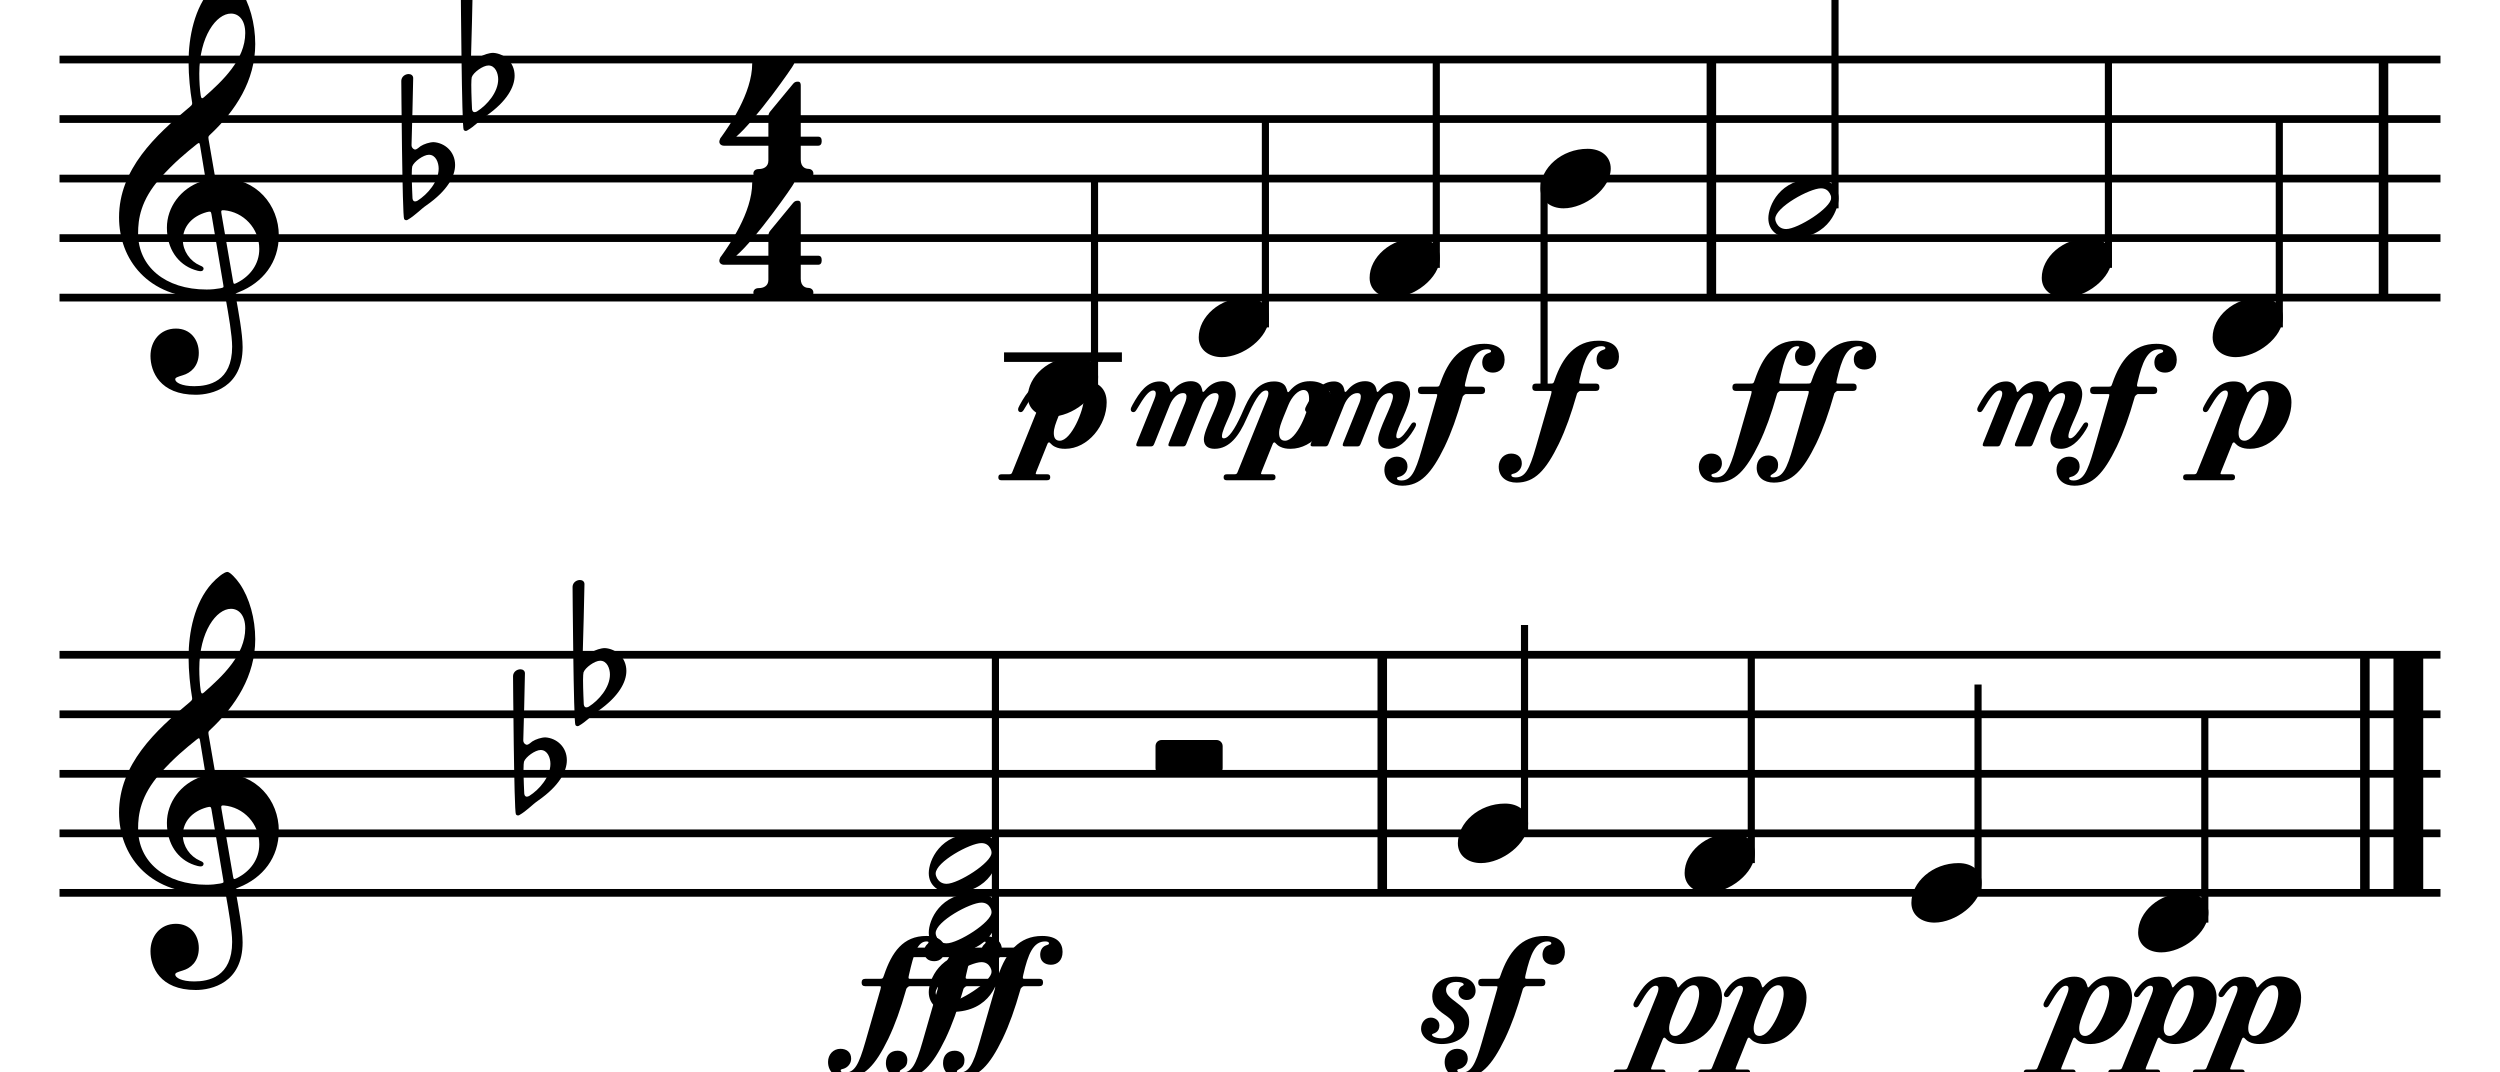
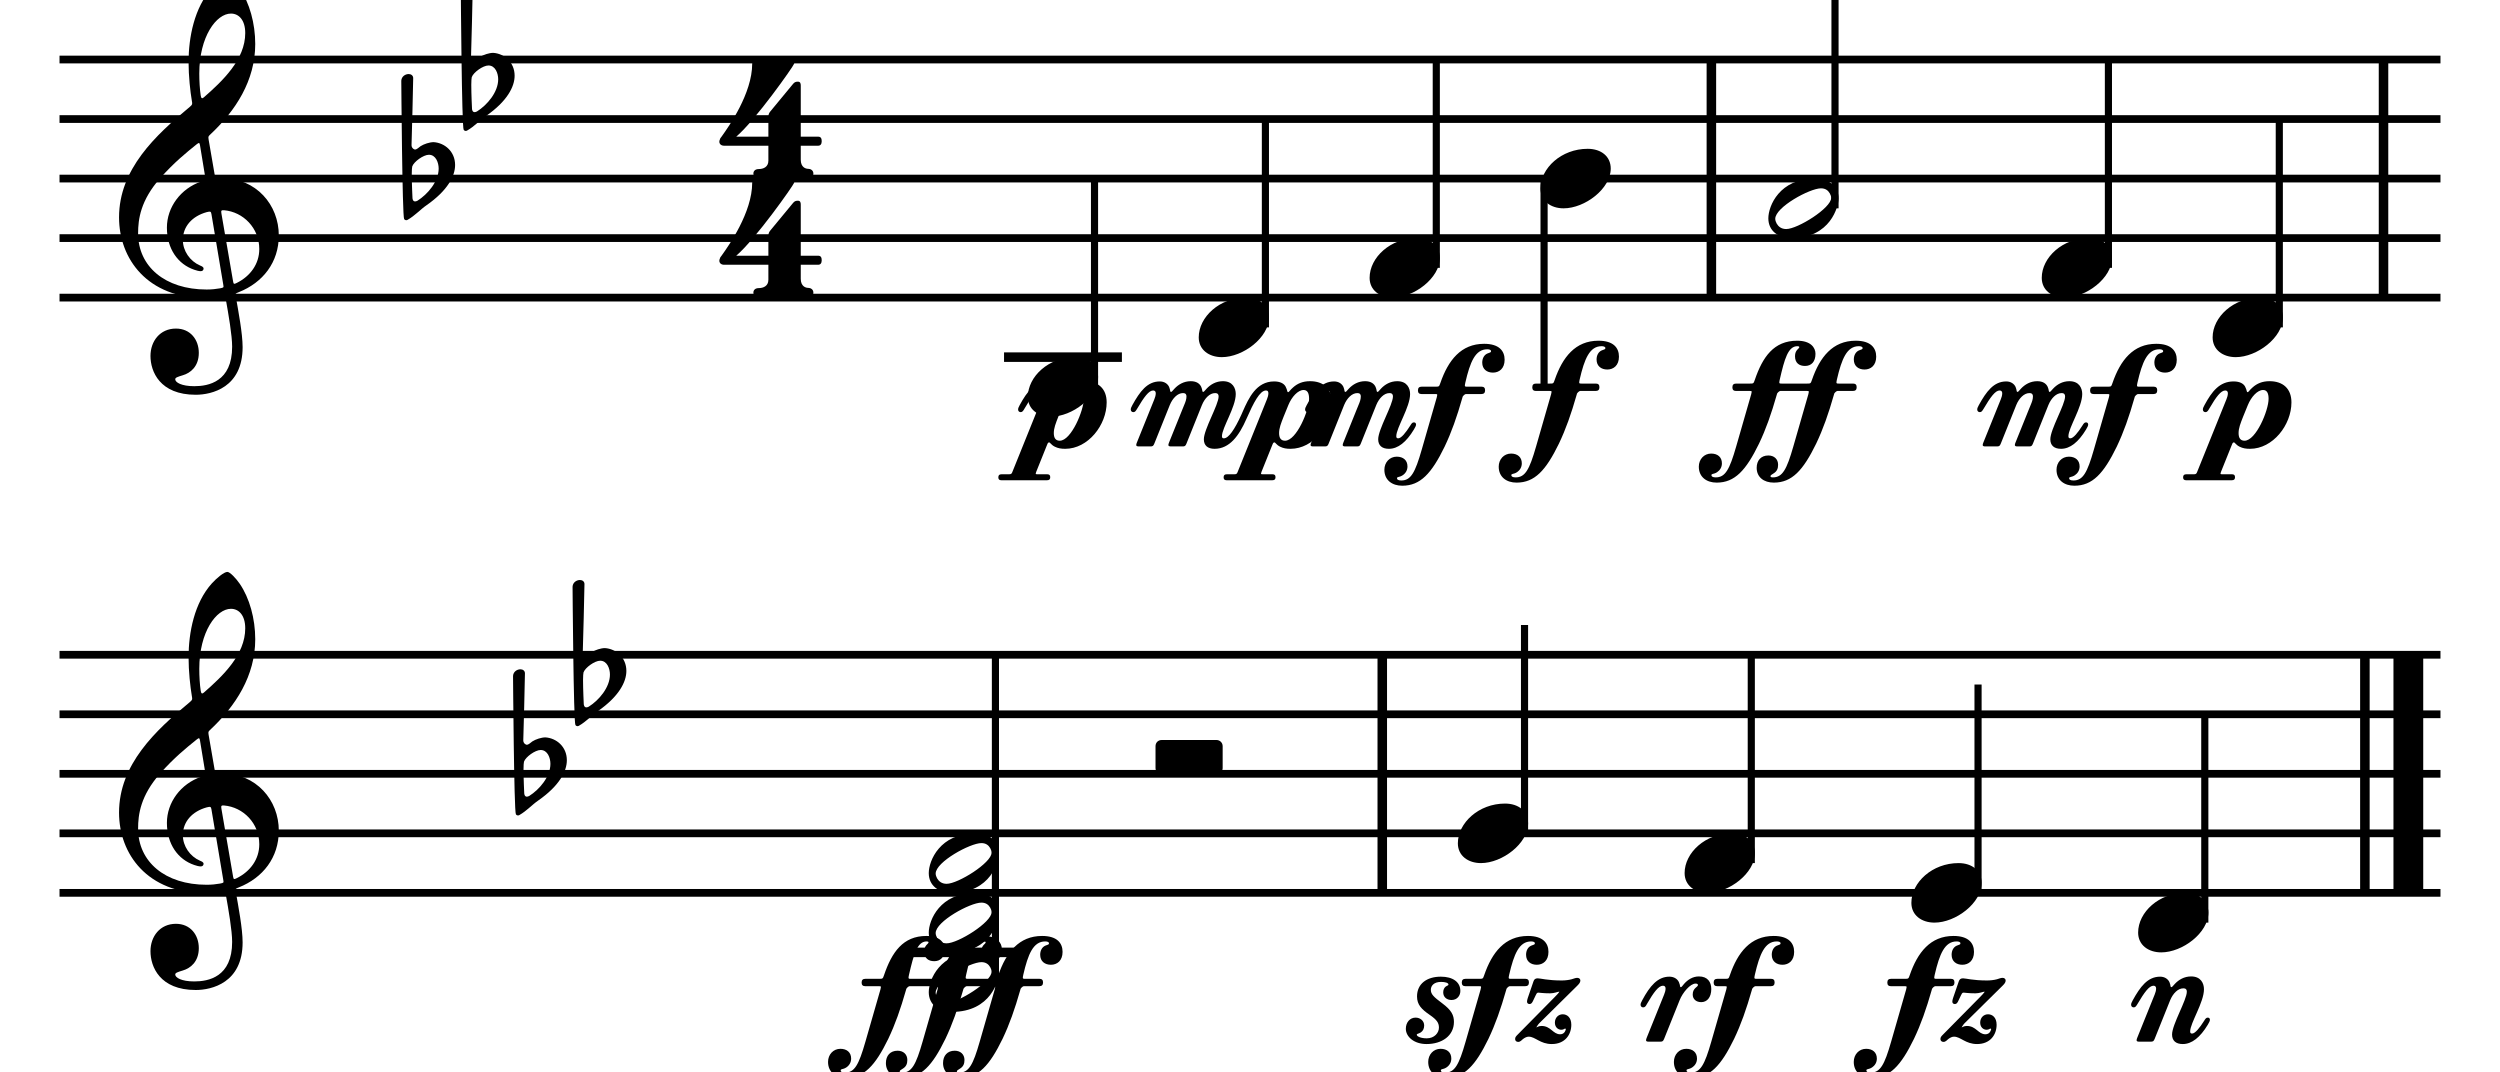
<svg xmlns="http://www.w3.org/2000/svg" width="294" height="126" viewBox="-250 -250 10500 4500">
  <line x1="0" y1="0" x2="10000" y2="0" stroke="black" stroke-width="32.5" />
  <line x1="0" y1="250" x2="10000" y2="250" stroke="black" stroke-width="32.5" />
  <line x1="0" y1="500" x2="10000" y2="500" stroke="black" stroke-width="32.5" />
  <line x1="0" y1="750" x2="10000" y2="750" stroke="black" stroke-width="32.5" />
  <line x1="0" y1="1000" x2="10000" y2="1000" stroke="black" stroke-width="32.5" />
  <path d="M364 252C387 252 413 250 433 246C444 244 446 243 448 255C460 322 475 409 475 456C475 604 375 622 316 622C262 622 236 606 236 593C236 586 245 583 268 576C299 567 335 540 335 482C335 427 300 380 239 380C172 380 132 433 132 495C132 560 171 658 322 658C389 658 519 628 519 458C519 401 501 306 490 244C488 232 489 233 503 227C604 187 671 102 671 -11C671 -139 577 -252 430 -252C404 -252 404 -252 401 -270L376 -415C374 -427 376 -428 382 -434C490 -535 572 -662 572 -815C572 -902 548 -988 507 -1048C492 -1070 466 -1098 455 -1098C441 -1098 410 -1072 390 -1050C316 -968 292 -843 292 -739C292 -681 299 -616 306 -575C308 -563 309 -561 297 -551C153 -432 0 -289 0 -87C0 87 119 252 364 252ZM80 -20C80 -79 90 -158 173 -252C233 -319 279 -356 326 -394C336 -402 338 -401 340 -390L361 -262C364 -243 364 -244 346 -238C258 -208 201 -129 201 -44C201 46 248 110 316 133C324 136 336 139 343 139C351 139 355 134 355 128C355 121 347 118 340 115C298 97 268 54 268 8C268 -49 307 -92 368 -109C384 -113 386 -112 388 -101L438 197C440 208 439 208 424 211C408 214 388 216 368 216C193 216 80 119 80 -20ZM470 -943C503 -943 530 -916 530 -861C530 -750 435 -660 356 -591C349 -585 345 -586 343 -599C339 -625 337 -659 337 -691C337 -847 409 -943 470 -943ZM441 -117C522 -110 589 -42 589 46C589 109 551 160 495 188C483 194 481 194 479 182L430 -103C428 -115 429 -118 441 -117Z" fill="black" transform="translate(250, 750)" />
  <path d="M12 170C15 174 18 175 21 175C24 175 27 173 27 173C57 156 81 129 106 112C195 50 226 -11 226 -57C226 -114 182 -150 136 -153C119 -153 95 -145 81 -136C75 -131 64 -122 59 -122C57 -122 56 -122 54 -123C47 -126 43 -133 43 -140C44 -162 50 -402 50 -422C50 -433 41 -439 31 -439C17 -439 1 -429 0 -411C0 -411 4 160 12 170ZM46 -51C53 -71 93 -100 116 -100C145 -100 157 -67 157 -42C157 12 111 66 68 93C64 95 61 96 58 96C49 96 47 86 47 81C47 81 44 21 44 -19C44 -35 45 -47 46 -51Z" fill="black" transform="translate(1435.407, 500)" />
  <path d="M12 170C15 174 18 175 21 175C24 175 27 173 27 173C57 156 81 129 106 112C195 50 226 -11 226 -57C226 -114 182 -150 136 -153C119 -153 95 -145 81 -136C75 -131 64 -122 59 -122C57 -122 56 -122 54 -123C47 -126 43 -133 43 -140C44 -162 50 -402 50 -422C50 -433 41 -439 31 -439C17 -439 1 -429 0 -411C0 -411 4 160 12 170ZM46 -51C53 -71 93 -100 116 -100C145 -100 157 -67 157 -42C157 12 111 66 68 93C64 95 61 96 58 96C49 96 47 86 47 81C47 81 44 21 44 -19C44 -35 45 -47 46 -51Z" fill="black" transform="translate(1685.407, 125)" />
  <path d="M40 112L226 112L226 175C226 202 204 210 186 210C170 210 163 219 163 229C163 239 167 250 182 250L395 250C405 250 415 243 415 229C415 215 403 209 393 209C383 209 362 203 362 171L362 112L435 112C445 112 450 105 450 93C450 81 446 74 435 74L362 74L362 -140C362 -148 361 -157 350 -157C341 -157 336 -155 330 -148L235 -33C231 -28 226 -22 226 -10L226 74L91 74C171 6 331 -221 334 -232C334 -234 335 -235 335 -237C335 -245 328 -251 320 -251C311 -251 270 -249 252 -249C234 -249 189 -251 181 -251C172 -251 158 -248 158 -232C158 -108 60 31 30 73L24 81C24 82 23 83 23 84C21 88 20 92 20 95C20 105 28 112 40 112Z" fill="black" transform="translate(2751.196, 250)" />
  <path d="M40 112L226 112L226 175C226 202 204 210 186 210C170 210 163 219 163 229C163 239 167 250 182 250L395 250C405 250 415 243 415 229C415 215 403 209 393 209C383 209 362 203 362 171L362 112L435 112C445 112 450 105 450 93C450 81 446 74 435 74L362 74L362 -140C362 -148 361 -157 350 -157C341 -157 336 -155 330 -148L235 -33C231 -28 226 -22 226 -10L226 74L91 74C171 6 331 -221 334 -232C334 -234 335 -235 335 -237C335 -245 328 -251 320 -251C311 -251 270 -249 252 -249C234 -249 189 -251 181 -251C172 -251 158 -248 158 -232C158 -108 60 31 30 73L24 81C24 82 23 83 23 84C21 88 20 92 20 95C20 105 28 112 40 112Z" fill="black" transform="translate(2751.196, 750)" />
  <path d="M0 42C0 94 43 125 97 125C186 125 295 43 295 -42C295 -93 255 -125 198 -125C88 -125 0 -44 0 42Z" fill="black" transform="translate(4066.986, 1375)" />
  <line x1="3966.986" y1="1250" x2="4461.986" y2="1250" stroke="black" stroke-width="40" />
  <line x1="4346.986" y1="500" x2="4346.986" y2="1375" stroke="black" stroke-width="30" />
  <path d="M-89 130C-89 138 -85 142 -77 142L116 142C125 142 129 138 129 129C129 121 125 117 117 117L77 117C71 117 68 117 68 114C68 113 69 110 70 107L115 -5C117 -10 119 -17 124 -17C129 -17 132 -7 148 1C162 8 175 10 192 10C288 10 366 -90 366 -185C366 -243 330 -274 274 -274C243 -274 221 -264 203 -248C189 -236 186 -228 182 -228C177 -228 180 -235 171 -252C164 -264 149 -273 123 -273C64 -273 32 -231 1 -174C-4 -165 -6 -160 -6 -155C-6 -148 -1 -144 5 -144C12 -144 16 -150 21 -159C50 -209 70 -235 88 -235C96 -235 99 -230 99 -223C99 -215 96 -205 93 -198L-30 107C-33 115 -35 117 -45 117L-76 117C-85 117 -89 121 -89 130ZM144 -56C144 -77 152 -97 163 -125L183 -174C197 -208 223 -237 247 -237C264 -237 270 -222 270 -200C270 -151 217 -24 169 -24C152 -24 144 -35 144 -56Z" fill="black" transform="translate(4031.986, 1625)" />
  <path d="M0 42C0 94 43 125 97 125C186 125 295 43 295 -42C295 -93 255 -125 198 -125C88 -125 0 -44 0 42Z" fill="black" transform="translate(4784.689, 1125)" />
  <line x1="5064.689" y1="250" x2="5064.689" y2="1125" stroke="black" stroke-width="30" />
  <path d="M-9 -144C-2 -144 1 -149 6 -157C36 -208 56 -235 74 -235C82 -235 85 -230 85 -223C85 -215 82 -205 79 -198L6 -17C4 -12 3 -9 3 -6C3 -2 6 0 14 0L63 0C72 0 75 -2 79 -12L144 -174C156 -203 177 -224 199 -224C211 -224 214 -218 214 -210C214 -198 210 -187 204 -173C204 -172 203 -172 141 -17C139 -12 138 -9 138 -6C138 -2 141 0 149 0L198 0C207 0 210 -2 214 -12L279 -174C291 -203 312 -224 334 -224C346 -224 349 -218 349 -210C349 -175 287 -72 287 -30C287 -4 303 10 332 10C395 10 435 -45 466 -116C496 -184 522 -235 548 -235C556 -235 558 -230 558 -223C558 -215 555 -205 552 -198L429 107C426 115 424 117 414 117L383 117C374 117 370 121 370 130C370 138 374 142 382 142L575 142C584 142 588 138 588 129C588 121 584 117 576 117L536 117C530 117 527 117 527 114C527 113 528 110 529 107L574 -5C576 -10 578 -17 583 -17C588 -17 591 -7 607 1C621 8 634 10 651 10C747 10 825 -90 825 -185C825 -243 789 -274 733 -274C702 -274 680 -264 662 -248C648 -236 645 -228 641 -228C636 -228 639 -235 630 -252C623 -264 608 -273 582 -273C507 -273 475 -202 451 -148L444 -132C416 -71 391 -34 371 -34C365 -34 363 -37 363 -43C363 -78 421 -165 421 -220C421 -245 408 -274 367 -274C338 -274 315 -260 299 -243C289 -233 288 -229 284 -229C279 -229 282 -237 276 -250C270 -263 257 -274 232 -274C203 -274 180 -260 164 -243C154 -233 153 -229 149 -229C144 -229 147 -236 141 -250C135 -263 121 -273 102 -273C49 -273 18 -230 -13 -174C-18 -165 -20 -160 -20 -155C-20 -148 -15 -144 -9 -144ZM603 -56C603 -77 611 -97 622 -125L642 -174C656 -208 682 -237 706 -237C723 -237 729 -222 729 -200C729 -151 676 -24 628 -24C611 -24 603 -35 603 -56Z" fill="black" transform="translate(4519.189, 1625)" />
  <path d="M0 42C0 94 43 125 97 125C186 125 295 43 295 -42C295 -93 255 -125 198 -125C88 -125 0 -44 0 42Z" fill="black" transform="translate(5502.392, 875)" />
  <line x1="5782.392" y1="0" x2="5782.392" y2="875" stroke="black" stroke-width="30" />
  <path d="M388 165C464 165 511 114 566 1C595 -60 617 -122 641 -206C641 -211 651 -220 655 -220L720 -220C731 -220 736 -225 736 -236C736 -246 731 -251 721 -251L661 -251C654 -251 651 -251 651 -256C651 -259 652 -262 653 -268C673 -355 695 -408 745 -408C753 -408 761 -406 761 -400C761 -394 756 -395 745 -390C732 -384 724 -370 724 -352C724 -324 744 -310 769 -310C795 -310 818 -327 818 -364C818 -401 795 -431 732 -431C635 -431 581 -362 548 -266C543 -251 542 -251 528 -251L470 -251C459 -251 454 -246 454 -235C454 -225 459 -220 469 -220L527 -220C533 -220 535 -220 535 -216C535 -214 534 -211 533 -206L470 13C442 111 424 143 384 143C371 143 366 139 366 134C366 126 375 131 390 121C402 113 410 100 410 84C410 58 392 43 365 43C335 43 313 67 313 98C313 142 346 165 388 165ZM-20 -155C-20 -148 -15 -144 -9 -144C-2 -144 1 -149 6 -157C36 -208 56 -235 74 -235C82 -235 85 -230 85 -223C85 -215 82 -205 79 -198L6 -17C4 -12 3 -9 3 -6C3 -2 6 0 14 0L63 0C72 0 75 -2 79 -12L144 -174C156 -203 177 -224 199 -224C211 -224 214 -218 214 -210C214 -198 210 -187 204 -173C204 -172 203 -172 141 -17C139 -12 138 -9 138 -6C138 -2 141 0 149 0L198 0C207 0 210 -2 214 -12L279 -174C291 -203 312 -224 334 -224C346 -224 349 -218 349 -210C349 -175 287 -72 287 -30C287 -4 303 10 332 10C370 10 405 -18 437 -71C443 -81 446 -87 446 -92C446 -98 442 -101 437 -101C430 -101 427 -96 422 -88C403 -58 384 -34 371 -34C365 -34 363 -37 363 -43C363 -78 421 -165 421 -220C421 -245 408 -274 367 -274C338 -274 315 -260 299 -243C289 -233 288 -229 284 -229C279 -229 282 -237 276 -250C270 -263 257 -274 232 -274C203 -274 180 -260 164 -243C154 -233 153 -229 149 -229C144 -229 147 -236 141 -250C135 -263 121 -273 102 -273C49 -273 18 -230 -13 -174C-18 -165 -20 -160 -20 -155Z" fill="black" transform="translate(5251.392, 1625)" />
  <path d="M0 42C0 94 43 125 97 125C186 125 295 43 295 -42C295 -93 255 -125 198 -125C88 -125 0 -44 0 42Z" fill="black" transform="translate(6220.096, 500)" />
  <line x1="6235.096" y1="500" x2="6235.096" y2="1375" stroke="black" stroke-width="30" />
  <path d="M-141 85C-141 129 -108 152 -66 152C10 152 57 101 112 -12C141 -73 163 -135 187 -219C187 -224 197 -233 201 -233L266 -233C277 -233 282 -238 282 -249C282 -259 277 -264 267 -264L207 -264C200 -264 197 -264 197 -269C197 -272 198 -275 199 -281C219 -368 241 -421 291 -421C299 -421 307 -419 307 -413C307 -407 302 -408 291 -403C278 -397 270 -383 270 -365C270 -337 290 -323 315 -323C341 -323 364 -340 364 -377C364 -414 341 -444 278 -444C181 -444 127 -375 94 -279C89 -264 88 -264 74 -264L16 -264C5 -264 0 -259 0 -248C0 -238 5 -233 15 -233L73 -233C79 -233 81 -233 81 -229C81 -227 80 -224 79 -219L16 0C-12 98 -30 130 -70 130C-83 130 -88 126 -88 121C-88 113 -79 118 -64 108C-52 100 -44 87 -44 71C-44 45 -62 30 -89 30C-119 30 -141 54 -141 85Z" fill="black" transform="translate(6185.596, 1625)" />
  <line x1="6937.799" y1="0" x2="6937.799" y2="1000" stroke="black" stroke-width="40" />
  <path d="M97 125C262 125 295 -9 295 -42C295 -93 254 -125 196 -125C47 -125 0 -10 0 42C0 95 42 125 97 125ZM29 44C29 -5 174 -84 221 -84C240 -84 251 -75 258 -63C261 -57 264 -51 264 -44C264 -1 123 87 75 87C54 87 42 76 35 64C32 58 29 51 29 44Z" fill="black" transform="translate(7177.033, 625)" />
  <line x1="7457.033" y1="-250" x2="7457.033" y2="625" stroke="black" stroke-width="30" />
  <path d="M-135 85C-135 129 -102 152 -60 152C16 152 63 101 118 -12C147 -73 169 -135 193 -219C193 -224 203 -233 207 -233L319 -233C325 -233 327 -233 327 -229C327 -227 326 -224 325 -219L262 0C234 98 216 130 176 130C168 130 166 128 166 125C166 121 170 119 181 112C193 104 198 93 198 77C198 53 181 38 157 38C126 38 108 59 108 90C108 129 138 152 180 152C256 152 303 101 358 -12C387 -73 409 -135 433 -219C433 -224 443 -233 447 -233L512 -233C523 -233 528 -238 528 -249C528 -259 523 -264 513 -264L453 -264C446 -264 443 -264 443 -269C443 -272 444 -275 445 -281C465 -368 487 -421 537 -421C545 -421 553 -419 553 -413C553 -407 548 -408 537 -403C524 -397 516 -383 516 -365C516 -337 536 -323 561 -323C587 -323 610 -340 610 -377C610 -414 587 -444 524 -444C427 -444 373 -375 340 -279C335 -264 334 -264 320 -264L213 -264C206 -264 203 -264 203 -269C203 -272 204 -275 205 -281C225 -368 240 -421 279 -421C284 -421 287 -420 287 -417C287 -410 269 -406 269 -379C269 -350 287 -338 311 -338C338 -338 355 -356 355 -389C355 -415 335 -444 278 -444C180 -444 133 -376 100 -279C95 -264 94 -264 80 -264L22 -264C11 -264 6 -259 6 -248C6 -238 11 -233 21 -233L79 -233C85 -233 87 -233 87 -229C87 -227 86 -224 85 -219L22 0C-6 98 -24 130 -64 130C-77 130 -82 126 -82 121C-82 113 -73 118 -58 108C-46 100 -38 87 -38 71C-38 45 -56 30 -83 30C-113 30 -135 54 -135 85Z" fill="black" transform="translate(7020.033, 1625)" />
  <path d="M0 42C0 94 43 125 97 125C186 125 295 43 295 -42C295 -93 255 -125 198 -125C88 -125 0 -44 0 42Z" fill="black" transform="translate(8325.359, 875)" />
  <line x1="8605.359" y1="0" x2="8605.359" y2="875" stroke="black" stroke-width="30" />
  <path d="M388 165C464 165 511 114 566 1C595 -60 617 -122 641 -206C641 -211 651 -220 655 -220L720 -220C731 -220 736 -225 736 -236C736 -246 731 -251 721 -251L661 -251C654 -251 651 -251 651 -256C651 -259 652 -262 653 -268C673 -355 695 -408 745 -408C753 -408 761 -406 761 -400C761 -394 756 -395 745 -390C732 -384 724 -370 724 -352C724 -324 744 -310 769 -310C795 -310 818 -327 818 -364C818 -401 795 -431 732 -431C635 -431 581 -362 548 -266C543 -251 542 -251 528 -251L470 -251C459 -251 454 -246 454 -235C454 -225 459 -220 469 -220L527 -220C533 -220 535 -220 535 -216C535 -214 534 -211 533 -206L470 13C442 111 424 143 384 143C371 143 366 139 366 134C366 126 375 131 390 121C402 113 410 100 410 84C410 58 392 43 365 43C335 43 313 67 313 98C313 142 346 165 388 165ZM-20 -155C-20 -148 -15 -144 -9 -144C-2 -144 1 -149 6 -157C36 -208 56 -235 74 -235C82 -235 85 -230 85 -223C85 -215 82 -205 79 -198L6 -17C4 -12 3 -9 3 -6C3 -2 6 0 14 0L63 0C72 0 75 -2 79 -12L144 -174C156 -203 177 -224 199 -224C211 -224 214 -218 214 -210C214 -198 210 -187 204 -173C204 -172 203 -172 141 -17C139 -12 138 -9 138 -6C138 -2 141 0 149 0L198 0C207 0 210 -2 214 -12L279 -174C291 -203 312 -224 334 -224C346 -224 349 -218 349 -210C349 -175 287 -72 287 -30C287 -4 303 10 332 10C370 10 405 -18 437 -71C443 -81 446 -87 446 -92C446 -98 442 -101 437 -101C430 -101 427 -96 422 -88C403 -58 384 -34 371 -34C365 -34 363 -37 363 -43C363 -78 421 -165 421 -220C421 -245 408 -274 367 -274C338 -274 315 -260 299 -243C289 -233 288 -229 284 -229C279 -229 282 -237 276 -250C270 -263 257 -274 232 -274C203 -274 180 -260 164 -243C154 -233 153 -229 149 -229C144 -229 147 -236 141 -250C135 -263 121 -273 102 -273C49 -273 18 -230 -13 -174C-18 -165 -20 -160 -20 -155Z" fill="black" transform="translate(8074.359, 1625)" />
  <path d="M0 42C0 94 43 125 97 125C186 125 295 43 295 -42C295 -93 255 -125 198 -125C88 -125 0 -44 0 42Z" fill="black" transform="translate(9043.062, 1125)" />
  <line x1="9323.062" y1="250" x2="9323.062" y2="1125" stroke="black" stroke-width="30" />
  <path d="M-89 130C-89 138 -85 142 -77 142L116 142C125 142 129 138 129 129C129 121 125 117 117 117L77 117C71 117 68 117 68 114C68 113 69 110 70 107L115 -5C117 -10 119 -17 124 -17C129 -17 132 -7 148 1C162 8 175 10 192 10C288 10 366 -90 366 -185C366 -243 330 -274 274 -274C243 -274 221 -264 203 -248C189 -236 186 -228 182 -228C177 -228 180 -235 171 -252C164 -264 149 -273 123 -273C64 -273 32 -231 1 -174C-4 -165 -6 -160 -6 -155C-6 -148 -1 -144 5 -144C12 -144 16 -150 21 -159C50 -209 70 -235 88 -235C96 -235 99 -230 99 -223C99 -215 96 -205 93 -198L-30 107C-33 115 -35 117 -45 117L-76 117C-85 117 -89 121 -89 130ZM144 -56C144 -77 152 -97 163 -125L183 -174C197 -208 223 -237 247 -237C264 -237 270 -222 270 -200C270 -151 217 -24 169 -24C152 -24 144 -35 144 -56Z" fill="black" transform="translate(9008.062, 1625)" />
  <line x1="9760.766" y1="0" x2="9760.766" y2="1000" stroke="black" stroke-width="40" />
  <line x1="0" y1="2500" x2="10000" y2="2500" stroke="black" stroke-width="32.5" />
  <line x1="0" y1="2750" x2="10000" y2="2750" stroke="black" stroke-width="32.5" />
  <line x1="0" y1="3000" x2="10000" y2="3000" stroke="black" stroke-width="32.5" />
  <line x1="0" y1="3250" x2="10000" y2="3250" stroke="black" stroke-width="32.5" />
  <line x1="0" y1="3500" x2="10000" y2="3500" stroke="black" stroke-width="32.5" />
  <path d="M364 252C387 252 413 250 433 246C444 244 446 243 448 255C460 322 475 409 475 456C475 604 375 622 316 622C262 622 236 606 236 593C236 586 245 583 268 576C299 567 335 540 335 482C335 427 300 380 239 380C172 380 132 433 132 495C132 560 171 658 322 658C389 658 519 628 519 458C519 401 501 306 490 244C488 232 489 233 503 227C604 187 671 102 671 -11C671 -139 577 -252 430 -252C404 -252 404 -252 401 -270L376 -415C374 -427 376 -428 382 -434C490 -535 572 -662 572 -815C572 -902 548 -988 507 -1048C492 -1070 466 -1098 455 -1098C441 -1098 410 -1072 390 -1050C316 -968 292 -843 292 -739C292 -681 299 -616 306 -575C308 -563 309 -561 297 -551C153 -432 0 -289 0 -87C0 87 119 252 364 252ZM80 -20C80 -79 90 -158 173 -252C233 -319 279 -356 326 -394C336 -402 338 -401 340 -390L361 -262C364 -243 364 -244 346 -238C258 -208 201 -129 201 -44C201 46 248 110 316 133C324 136 336 139 343 139C351 139 355 134 355 128C355 121 347 118 340 115C298 97 268 54 268 8C268 -49 307 -92 368 -109C384 -113 386 -112 388 -101L438 197C440 208 439 208 424 211C408 214 388 216 368 216C193 216 80 119 80 -20ZM470 -943C503 -943 530 -916 530 -861C530 -750 435 -660 356 -591C349 -585 345 -586 343 -599C339 -625 337 -659 337 -691C337 -847 409 -943 470 -943ZM441 -117C522 -110 589 -42 589 46C589 109 551 160 495 188C483 194 481 194 479 182L430 -103C428 -115 429 -118 441 -117Z" fill="black" transform="translate(250, 3250)" />
  <path d="M12 170C15 174 18 175 21 175C24 175 27 173 27 173C57 156 81 129 106 112C195 50 226 -11 226 -57C226 -114 182 -150 136 -153C119 -153 95 -145 81 -136C75 -131 64 -122 59 -122C57 -122 56 -122 54 -123C47 -126 43 -133 43 -140C44 -162 50 -402 50 -422C50 -433 41 -439 31 -439C17 -439 1 -429 0 -411C0 -411 4 160 12 170ZM46 -51C53 -71 93 -100 116 -100C145 -100 157 -67 157 -42C157 12 111 66 68 93C64 95 61 96 58 96C49 96 47 86 47 81C47 81 44 21 44 -19C44 -35 45 -47 46 -51Z" fill="black" transform="translate(1904.762, 3000)" />
  <path d="M12 170C15 174 18 175 21 175C24 175 27 173 27 173C57 156 81 129 106 112C195 50 226 -11 226 -57C226 -114 182 -150 136 -153C119 -153 95 -145 81 -136C75 -131 64 -122 59 -122C57 -122 56 -122 54 -123C47 -126 43 -133 43 -140C44 -162 50 -402 50 -422C50 -433 41 -439 31 -439C17 -439 1 -429 0 -411C0 -411 4 160 12 170ZM46 -51C53 -71 93 -100 116 -100C145 -100 157 -67 157 -42C157 12 111 66 68 93C64 95 61 96 58 96C49 96 47 86 47 81C47 81 44 21 44 -19C44 -35 45 -47 46 -51Z" fill="black" transform="translate(2154.762, 2625)" />
  <path d="M97 125C262 125 295 -9 295 -42C295 -93 254 -125 196 -125C47 -125 0 -10 0 42C0 95 42 125 97 125ZM29 44C29 -5 174 -84 221 -84C240 -84 251 -75 258 -63C261 -57 264 -51 264 -44C264 -1 123 87 75 87C54 87 42 76 35 64C32 58 29 51 29 44Z" fill="black" transform="translate(3650.794, 3875)" />
  <line x1="3550.794" y1="3750" x2="4045.794" y2="3750" stroke="black" stroke-width="40" />
  <path d="M97 125C262 125 295 -9 295 -42C295 -93 254 -125 196 -125C47 -125 0 -10 0 42C0 95 42 125 97 125ZM29 44C29 -5 174 -84 221 -84C240 -84 251 -75 258 -63C261 -57 264 -51 264 -44C264 -1 123 87 75 87C54 87 42 76 35 64C32 58 29 51 29 44Z" fill="black" transform="translate(3650.794, 3625)" />
  <path d="M97 125C262 125 295 -9 295 -42C295 -93 254 -125 196 -125C47 -125 0 -10 0 42C0 95 42 125 97 125ZM29 44C29 -5 174 -84 221 -84C240 -84 251 -75 258 -63C261 -57 264 -51 264 -44C264 -1 123 87 75 87C54 87 42 76 35 64C32 58 29 51 29 44Z" fill="black" transform="translate(3650.794, 3375)" />
  <line x1="3930.794" y1="2500" x2="3930.794" y2="3875" stroke="black" stroke-width="30" />
  <path d="M-80 152C-4 152 43 101 98 -12C127 -73 149 -135 173 -219C173 -224 183 -233 187 -233L299 -233C305 -233 307 -233 307 -229C307 -227 306 -224 305 -219L242 0C214 98 196 130 156 130C148 130 146 128 146 125C146 121 150 119 161 112C173 104 178 93 178 77C178 53 161 38 137 38C106 38 88 59 88 90C88 129 118 152 160 152C236 152 283 101 338 -12C367 -73 389 -135 413 -219C413 -224 423 -233 427 -233L539 -233C545 -233 547 -233 547 -229C547 -227 546 -224 545 -219L482 0C454 98 436 130 396 130C388 130 386 128 386 125C386 121 390 119 401 112C413 104 418 93 418 77C418 53 401 38 377 38C346 38 328 59 328 90C328 129 358 152 400 152C476 152 523 101 578 -12C607 -73 629 -135 653 -219C653 -224 663 -233 667 -233L732 -233C743 -233 748 -238 748 -249C748 -259 743 -264 733 -264L673 -264C666 -264 663 -264 663 -269C663 -272 664 -275 665 -281C685 -368 707 -421 757 -421C765 -421 773 -419 773 -413C773 -407 768 -408 757 -403C744 -397 736 -383 736 -365C736 -337 756 -323 781 -323C807 -323 830 -340 830 -377C830 -414 807 -444 744 -444C647 -444 593 -375 560 -279C555 -264 554 -264 540 -264L433 -264C426 -264 423 -264 423 -269C423 -272 424 -275 425 -281C445 -368 460 -421 499 -421C504 -421 507 -420 507 -417C507 -410 489 -406 489 -379C489 -350 507 -338 531 -338C558 -338 575 -356 575 -389C575 -415 555 -444 498 -444C400 -444 353 -376 320 -279C315 -264 314 -264 300 -264L193 -264C186 -264 183 -264 183 -269C183 -272 184 -275 185 -281C205 -368 220 -421 259 -421C264 -421 267 -420 267 -417C267 -410 249 -406 249 -379C249 -350 267 -338 291 -338C318 -338 335 -356 335 -389C335 -415 315 -444 258 -444C160 -444 113 -376 80 -279C75 -264 74 -264 60 -264L2 -264C-9 -264 -14 -259 -14 -248C-14 -238 -9 -233 1 -233L59 -233C65 -233 67 -233 67 -229C67 -227 66 -224 65 -219L2 0C-26 98 -44 130 -84 130C-97 130 -102 126 -102 121C-102 113 -93 118 -78 108C-66 100 -58 87 -58 71C-58 45 -76 30 -103 30C-133 30 -155 54 -155 85C-155 129 -122 152 -80 152Z" fill="black" transform="translate(3382.794, 4125)" />
  <path d="M26 2L256 2C270 2 282 -10 282 -24L282 -116C282 -131 270 -142 256 -142L26 -142C11 -142 0 -131 0 -116L0 -24C0 -10 11 2 26 2Z" fill="black" transform="translate(4603.175, 3000)" />
  <line x1="5555.556" y1="2500" x2="5555.556" y2="3500" stroke="black" stroke-width="40" />
  <path d="M0 42C0 94 43 125 97 125C186 125 295 43 295 -42C295 -93 255 -125 198 -125C88 -125 0 -44 0 42Z" fill="black" transform="translate(5873.016, 3250)" />
  <line x1="6153.016" y1="2375" x2="6153.016" y2="3250" stroke="black" stroke-width="30" />
-   <path d="M99 85C99 129 132 152 174 152C250 152 297 101 352 -12C381 -73 403 -135 427 -219C427 -224 437 -233 441 -233L506 -233C517 -233 522 -238 522 -249C522 -259 517 -264 507 -264L447 -264C440 -264 437 -264 437 -269C437 -272 438 -275 439 -281C459 -368 481 -421 531 -421C539 -421 547 -419 547 -413C547 -407 542 -408 531 -403C518 -397 510 -383 510 -365C510 -337 530 -323 555 -323C581 -323 604 -340 604 -377C604 -414 581 -444 518 -444C421 -444 367 -375 334 -279C329 -264 328 -264 314 -264L256 -264C245 -264 240 -259 240 -248C240 -238 245 -233 255 -233L313 -233C319 -233 321 -233 321 -229C321 -227 320 -224 319 -219L256 0C228 98 210 130 170 130C157 130 152 126 152 121C152 113 161 118 176 108C188 100 196 87 196 71C196 45 178 30 151 30C121 30 99 54 99 85ZM87 10C152 10 202 -25 202 -83C202 -111 192 -132 153 -161C117 -188 105 -199 105 -218C105 -234 117 -251 148 -251C165 -251 179 -247 179 -240C179 -236 174 -236 167 -231C161 -226 157 -218 157 -207C157 -187 172 -175 192 -175C216 -175 229 -194 229 -213C229 -250 198 -273 147 -273C88 -273 47 -243 47 -190C47 -155 66 -136 101 -112C130 -92 139 -79 139 -59C139 -37 120 -14 88 -14C63 -14 46 -22 46 -29C46 -34 52 -32 63 -39C72 -45 77 -55 77 -68C77 -88 60 -101 41 -101C17 -101 0 -81 0 -54C0 -21 34 10 87 10Z" fill="black" transform="translate(5718.516, 4125)" />
+   <path d="M94 85C94 129 127 152 169 152C245 152 292 101 347 -12C376 -73 398 -135 422 -219C422 -224 432 -233 436 -233L501 -233C512 -233 517 -238 517 -249C517 -259 512 -264 502 -264L442 -264C435 -264 432 -264 432 -269C432 -272 433 -275 434 -281C454 -368 476 -421 526 -421C534 -421 542 -419 542 -413C542 -407 537 -408 526 -403C513 -397 505 -383 505 -365C505 -337 525 -323 550 -323C576 -323 599 -340 599 -377C599 -414 576 -444 513 -444C416 -444 362 -375 329 -279C324 -264 323 -264 309 -264L251 -264C240 -264 235 -259 235 -248C235 -238 240 -233 250 -233L308 -233C314 -233 316 -233 316 -229C316 -227 315 -224 314 -219L251 0C223 98 205 130 165 130C152 130 147 126 147 121C147 113 156 118 171 108C183 100 191 87 191 71C191 45 173 30 146 30C116 30 94 54 94 85ZM87 10C152 10 202 -25 202 -83C202 -111 192 -132 153 -161C117 -188 105 -199 105 -218C105 -234 117 -251 148 -251C165 -251 179 -247 179 -240C179 -236 174 -236 167 -231C161 -226 157 -218 157 -207C157 -187 172 -175 192 -175C216 -175 229 -194 229 -213C229 -250 198 -273 147 -273C88 -273 47 -243 47 -190C47 -155 66 -136 101 -112C130 -92 139 -79 139 -59C139 -37 120 -14 88 -14C63 -14 46 -22 46 -29C46 -34 52 -32 63 -39C72 -45 77 -55 77 -68C77 -88 60 -101 41 -101C17 -101 0 -81 0 -54C0 -21 34 10 87 10ZM472 1C481 1 487 -7 492 -11C500 -17 508 -21 516 -21C544 -21 564 10 613 10C669 10 695 -30 695 -71C695 -102 677 -115 659 -115C641 -115 626 -101 626 -80C626 -61 639 -50 653 -50C663 -50 666 -55 669 -55C671 -55 672 -54 672 -52C672 -50 670 -46 668 -42C664 -35 657 -31 648 -31C618 -31 609 -66 570 -66C557 -66 551 -60 548 -60C548 -60 555 -72 560 -77L720 -235C728 -243 733 -249 733 -257C733 -264 727 -268 720 -268C712 -268 707 -265 696 -262C685 -259 669 -257 655 -257C595 -257 566 -266 554 -266C544 -266 539 -262 536 -253L512 -183C510 -177 509 -172 509 -168C509 -161 514 -158 520 -158C527 -158 531 -164 535 -173L545 -194C548 -200 550 -206 556 -206C560 -206 577 -203 606 -203C624 -203 638 -210 644 -210C648 -210 626 -188 625 -187L471 -31C463 -23 459 -19 459 -11C459 -4 464 1 472 1Z" fill="black" transform="translate(5654.516, 4125)" />
  <path d="M0 42C0 94 43 125 97 125C186 125 295 43 295 -42C295 -93 255 -125 198 -125C88 -125 0 -44 0 42Z" fill="black" transform="translate(6825.397, 3375)" />
  <line x1="7105.397" y1="2500" x2="7105.397" y2="3375" stroke="black" stroke-width="30" />
-   <path d="M-70 142L123 142C132 142 136 138 136 129C136 121 132 117 124 117L84 117C78 117 75 117 75 114C75 113 76 110 77 107L122 -5C124 -10 126 -17 131 -17C136 -17 139 -7 155 1C169 8 182 10 199 10C295 10 373 -90 373 -185C373 -243 337 -274 281 -274C250 -274 228 -264 210 -248C196 -236 193 -228 189 -228C184 -228 187 -235 178 -252C171 -264 156 -273 130 -273C71 -273 39 -231 8 -174C3 -165 1 -160 1 -155C1 -148 6 -144 12 -144C19 -144 23 -150 28 -159C57 -209 77 -235 95 -235C103 -235 106 -230 106 -223C106 -215 103 -205 100 -198L-23 107C-26 115 -28 117 -38 117L-69 117C-78 117 -82 121 -82 130C-82 138 -78 142 -70 142ZM285 142L478 142C487 142 491 138 491 129C491 121 487 117 479 117L439 117C433 117 430 117 430 114C430 113 431 110 432 107L477 -5C479 -10 481 -17 486 -17C491 -17 494 -7 510 1C524 8 537 10 554 10C650 10 728 -90 728 -185C728 -243 692 -274 636 -274C605 -274 583 -264 565 -248C551 -236 548 -228 544 -228C539 -228 542 -235 533 -252C526 -264 511 -273 485 -273C437 -273 411 -247 389 -216C383 -207 381 -202 381 -197C381 -190 386 -187 392 -187C399 -187 403 -192 408 -199C408 -199 410 -203 412 -205C422 -218 435 -235 450 -235C458 -235 461 -230 461 -223C461 -215 458 -205 455 -198L332 107C329 115 327 117 317 117L286 117C277 117 273 121 273 130C273 138 277 142 285 142ZM506 -56C506 -77 514 -97 525 -125L545 -174C559 -208 585 -237 609 -237C626 -237 632 -222 632 -200C632 -151 579 -24 531 -24C514 -24 506 -35 506 -56ZM151 -56C151 -77 159 -97 170 -125L190 -174C204 -208 230 -237 254 -237C271 -237 277 -222 277 -200C277 -151 224 -24 176 -24C159 -24 151 -35 151 -56Z" fill="black" transform="translate(6609.397, 4125)" />
+   <path d="M120 85C120 129 153 152 195 152C271 152 318 101 373 -12C402 -73 424 -135 448 -219C448 -224 458 -233 462 -233L527 -233C538 -233 543 -238 543 -249C543 -259 538 -264 528 -264L468 -264C461 -264 458 -264 458 -269C458 -272 459 -275 460 -281C480 -368 502 -421 552 -421C560 -421 568 -419 568 -413C568 -407 563 -408 552 -403C539 -397 531 -383 531 -365C531 -337 551 -323 576 -323C602 -323 625 -340 625 -377C625 -414 602 -444 539 -444C442 -444 388 -375 355 -279C350 -264 349 -264 335 -264L303 -264C292 -264 287 -259 287 -248C287 -238 292 -233 302 -233L334 -233C340 -233 342 -233 342 -229C342 -227 341 -224 340 -219L277 0C249 98 231 130 191 130C178 130 173 126 173 121C173 113 182 118 197 108C209 100 217 87 217 71C217 45 199 30 172 30C142 30 120 54 120 85ZM-9 -144C-2 -144 2 -149 6 -157C36 -209 56 -235 74 -235C82 -235 85 -230 85 -223C85 -215 82 -205 79 -198L6 -17C4 -12 3 -9 3 -6C3 -2 6 0 14 0L63 0C72 0 75 -2 79 -12L144 -174C157 -207 189 -244 211 -244C217 -244 221 -242 221 -238C221 -229 199 -226 199 -198C199 -178 214 -166 235 -166C259 -166 277 -186 277 -221C277 -250 262 -274 225 -274C199 -274 178 -260 163 -243C154 -233 153 -229 149 -229C144 -229 148 -234 141 -250C135 -263 121 -273 101 -273C52 -273 19 -234 -13 -174C-18 -165 -20 -160 -20 -155C-20 -148 -15 -144 -9 -144Z" fill="black" transform="translate(6660.397, 4125)" />
  <path d="M0 42C0 94 43 125 97 125C186 125 295 43 295 -42C295 -93 255 -125 198 -125C88 -125 0 -44 0 42Z" fill="black" transform="translate(7777.778, 3500)" />
  <line x1="8057.778" y1="2625" x2="8057.778" y2="3500" stroke="black" stroke-width="30" />
+   <path d="M-141 85C-141 129 -108 152 -66 152C10 152 57 101 112 -12C141 -73 163 -135 187 -219C187 -224 197 -233 201 -233L266 -233C277 -233 282 -238 282 -249C282 -259 277 -264 267 -264L207 -264C200 -264 197 -264 197 -269C197 -272 198 -275 199 -281C219 -368 241 -421 291 -421C299 -421 307 -419 307 -413C307 -407 302 -408 291 -403C278 -397 270 -383 270 -365C270 -337 290 -323 315 -323C341 -323 364 -340 364 -377C364 -414 341 -444 278 -444C181 -444 127 -375 94 -279C89 -264 88 -264 74 -264L16 -264C5 -264 0 -259 0 -248C0 -238 5 -233 15 -233L73 -233C79 -233 81 -233 81 -229C81 -227 80 -224 79 -219L16 0C-12 98 -30 130 -70 130C-83 130 -88 126 -88 121C-88 113 -79 118 -64 108C-52 100 -44 87 -44 71C-44 45 -62 30 -89 30C-119 30 -141 54 -141 85ZM236 1C245 1 251 -7 256 -11C264 -17 272 -21 280 -21C308 -21 328 10 377 10C433 10 459 -30 459 -71C459 -102 441 -115 423 -115C405 -115 390 -101 390 -80C390 -61 403 -50 417 -50C427 -50 430 -55 433 -55C435 -55 436 -54 436 -52C436 -50 434 -46 432 -42C428 -35 421 -31 412 -31C382 -31 373 -66 334 -66C321 -66 315 -60 312 -60C312 -60 319 -72 324 -77L484 -235C492 -243 497 -249 497 -257C497 -264 491 -268 484 -268C476 -268 471 -265 460 -262C449 -259 433 -257 419 -257C359 -257 330 -266 318 -266C308 -266 303 -262 300 -253L276 -183C274 -177 273 -172 273 -168C273 -161 278 -158 284 -158C291 -158 295 -164 299 -173L309 -194C312 -200 314 -206 320 -206C324 -206 341 -203 370 -203C388 -203 402 -210 408 -210C412 -210 390 -188 389 -187L235 -31C227 -23 223 -19 223 -11C223 -4 228 1 236 1Z" fill="black" transform="translate(7676.778, 4125)" />
  <path d="M0 42C0 94 43 125 97 125C186 125 295 43 295 -42C295 -93 255 -125 198 -125C88 -125 0 -44 0 42Z" fill="black" transform="translate(8730.159, 3625)" />
  <line x1="9010.159" y1="2750" x2="9010.159" y2="3625" stroke="black" stroke-width="30" />
-   <path d="M-92 130C-92 138 -88 142 -80 142L113 142C122 142 126 138 126 129C126 121 122 117 114 117L74 117C68 117 65 117 65 114C65 113 66 110 67 107L112 -5C114 -10 116 -17 121 -17C126 -17 129 -7 145 1C159 8 172 10 189 10C285 10 363 -90 363 -185C363 -243 327 -274 271 -274C240 -274 218 -264 200 -248C186 -236 183 -228 179 -228C174 -228 177 -235 168 -252C161 -264 146 -273 120 -273C61 -273 29 -231 -2 -174C-7 -165 -9 -160 -9 -155C-9 -148 -4 -144 2 -144C9 -144 13 -150 18 -159C47 -209 67 -235 85 -235C93 -235 96 -230 96 -223C96 -215 93 -205 90 -198L-33 107C-36 115 -38 117 -48 117L-79 117C-88 117 -92 121 -92 130ZM618 130C618 138 622 142 630 142L823 142C832 142 836 138 836 129C836 121 832 117 824 117L784 117C778 117 775 117 775 114C775 113 776 110 777 107L822 -5C824 -10 826 -17 831 -17C836 -17 839 -7 855 1C869 8 882 10 899 10C995 10 1073 -90 1073 -185C1073 -243 1037 -274 981 -274C950 -274 928 -264 910 -248C896 -236 893 -228 889 -228C884 -228 887 -235 878 -252C871 -264 856 -273 830 -273C782 -273 756 -247 734 -216C728 -207 726 -202 726 -197C726 -190 731 -187 737 -187C744 -187 748 -192 753 -199C753 -199 755 -203 757 -205C767 -218 780 -235 795 -235C803 -235 806 -230 806 -223C806 -215 803 -205 800 -198L677 107C674 115 672 117 662 117L631 117C622 117 618 121 618 130ZM263 130C263 138 267 142 275 142L468 142C477 142 481 138 481 129C481 121 477 117 469 117L429 117C423 117 420 117 420 114C420 113 421 110 422 107L467 -5C469 -10 471 -17 476 -17C481 -17 484 -7 500 1C514 8 527 10 544 10C640 10 718 -90 718 -185C718 -243 682 -274 626 -274C595 -274 573 -264 555 -248C541 -236 538 -228 534 -228C529 -228 532 -235 523 -252C516 -264 501 -273 475 -273C427 -273 401 -247 379 -216C373 -207 371 -202 371 -197C371 -190 376 -187 382 -187C389 -187 393 -192 398 -199C398 -199 400 -203 402 -205C412 -218 425 -235 440 -235C448 -235 451 -230 451 -223C451 -215 448 -205 445 -198L322 107C319 115 317 117 307 117L276 117C267 117 263 121 263 130ZM515 -125L535 -174C549 -208 575 -237 599 -237C616 -237 622 -222 622 -200C622 -151 569 -24 521 -24C504 -24 496 -35 496 -56C496 -77 504 -97 515 -125ZM851 -56C851 -77 859 -97 870 -125L890 -174C904 -208 930 -237 954 -237C971 -237 977 -222 977 -200C977 -151 924 -24 876 -24C859 -24 851 -35 851 -56ZM160 -125L180 -174C194 -208 220 -237 244 -237C261 -237 267 -222 267 -200C267 -151 214 -24 166 -24C149 -24 141 -35 141 -56C141 -77 149 -97 160 -125Z" fill="black" transform="translate(8341.659, 4125)" />
+   <path d="M-12 -144C-5 -144 -2 -149 3 -157C33 -208 53 -235 71 -235C79 -235 82 -230 82 -223C82 -215 79 -205 76 -198L3 -17C1 -12 0 -9 0 -6C0 -2 3 0 11 0L60 0C69 0 72 -2 76 -12L141 -174C153 -203 174 -224 196 -224C208 -224 211 -218 211 -210C211 -175 149 -72 149 -30C149 -4 165 10 194 10C232 10 267 -18 299 -71C305 -81 308 -87 308 -92C308 -98 304 -101 299 -101C292 -101 289 -96 284 -88C265 -58 246 -34 233 -34C227 -34 225 -37 225 -43C225 -78 283 -165 283 -220C283 -245 270 -274 229 -274C200 -274 177 -260 161 -243C151 -233 150 -229 146 -229C141 -229 144 -236 138 -250C132 -263 118 -273 99 -273C46 -273 15 -230 -16 -174C-21 -165 -23 -160 -23 -155C-23 -148 -18 -144 -12 -144Z" fill="black" transform="translate(8723.659, 4125)" />
  <line x1="9682.54" y1="2500" x2="9682.54" y2="3500" stroke="black" stroke-width="40" />
  <line x1="9865.04" y1="2500" x2="9865.04" y2="3500" stroke="black" stroke-width="125" />
</svg>
